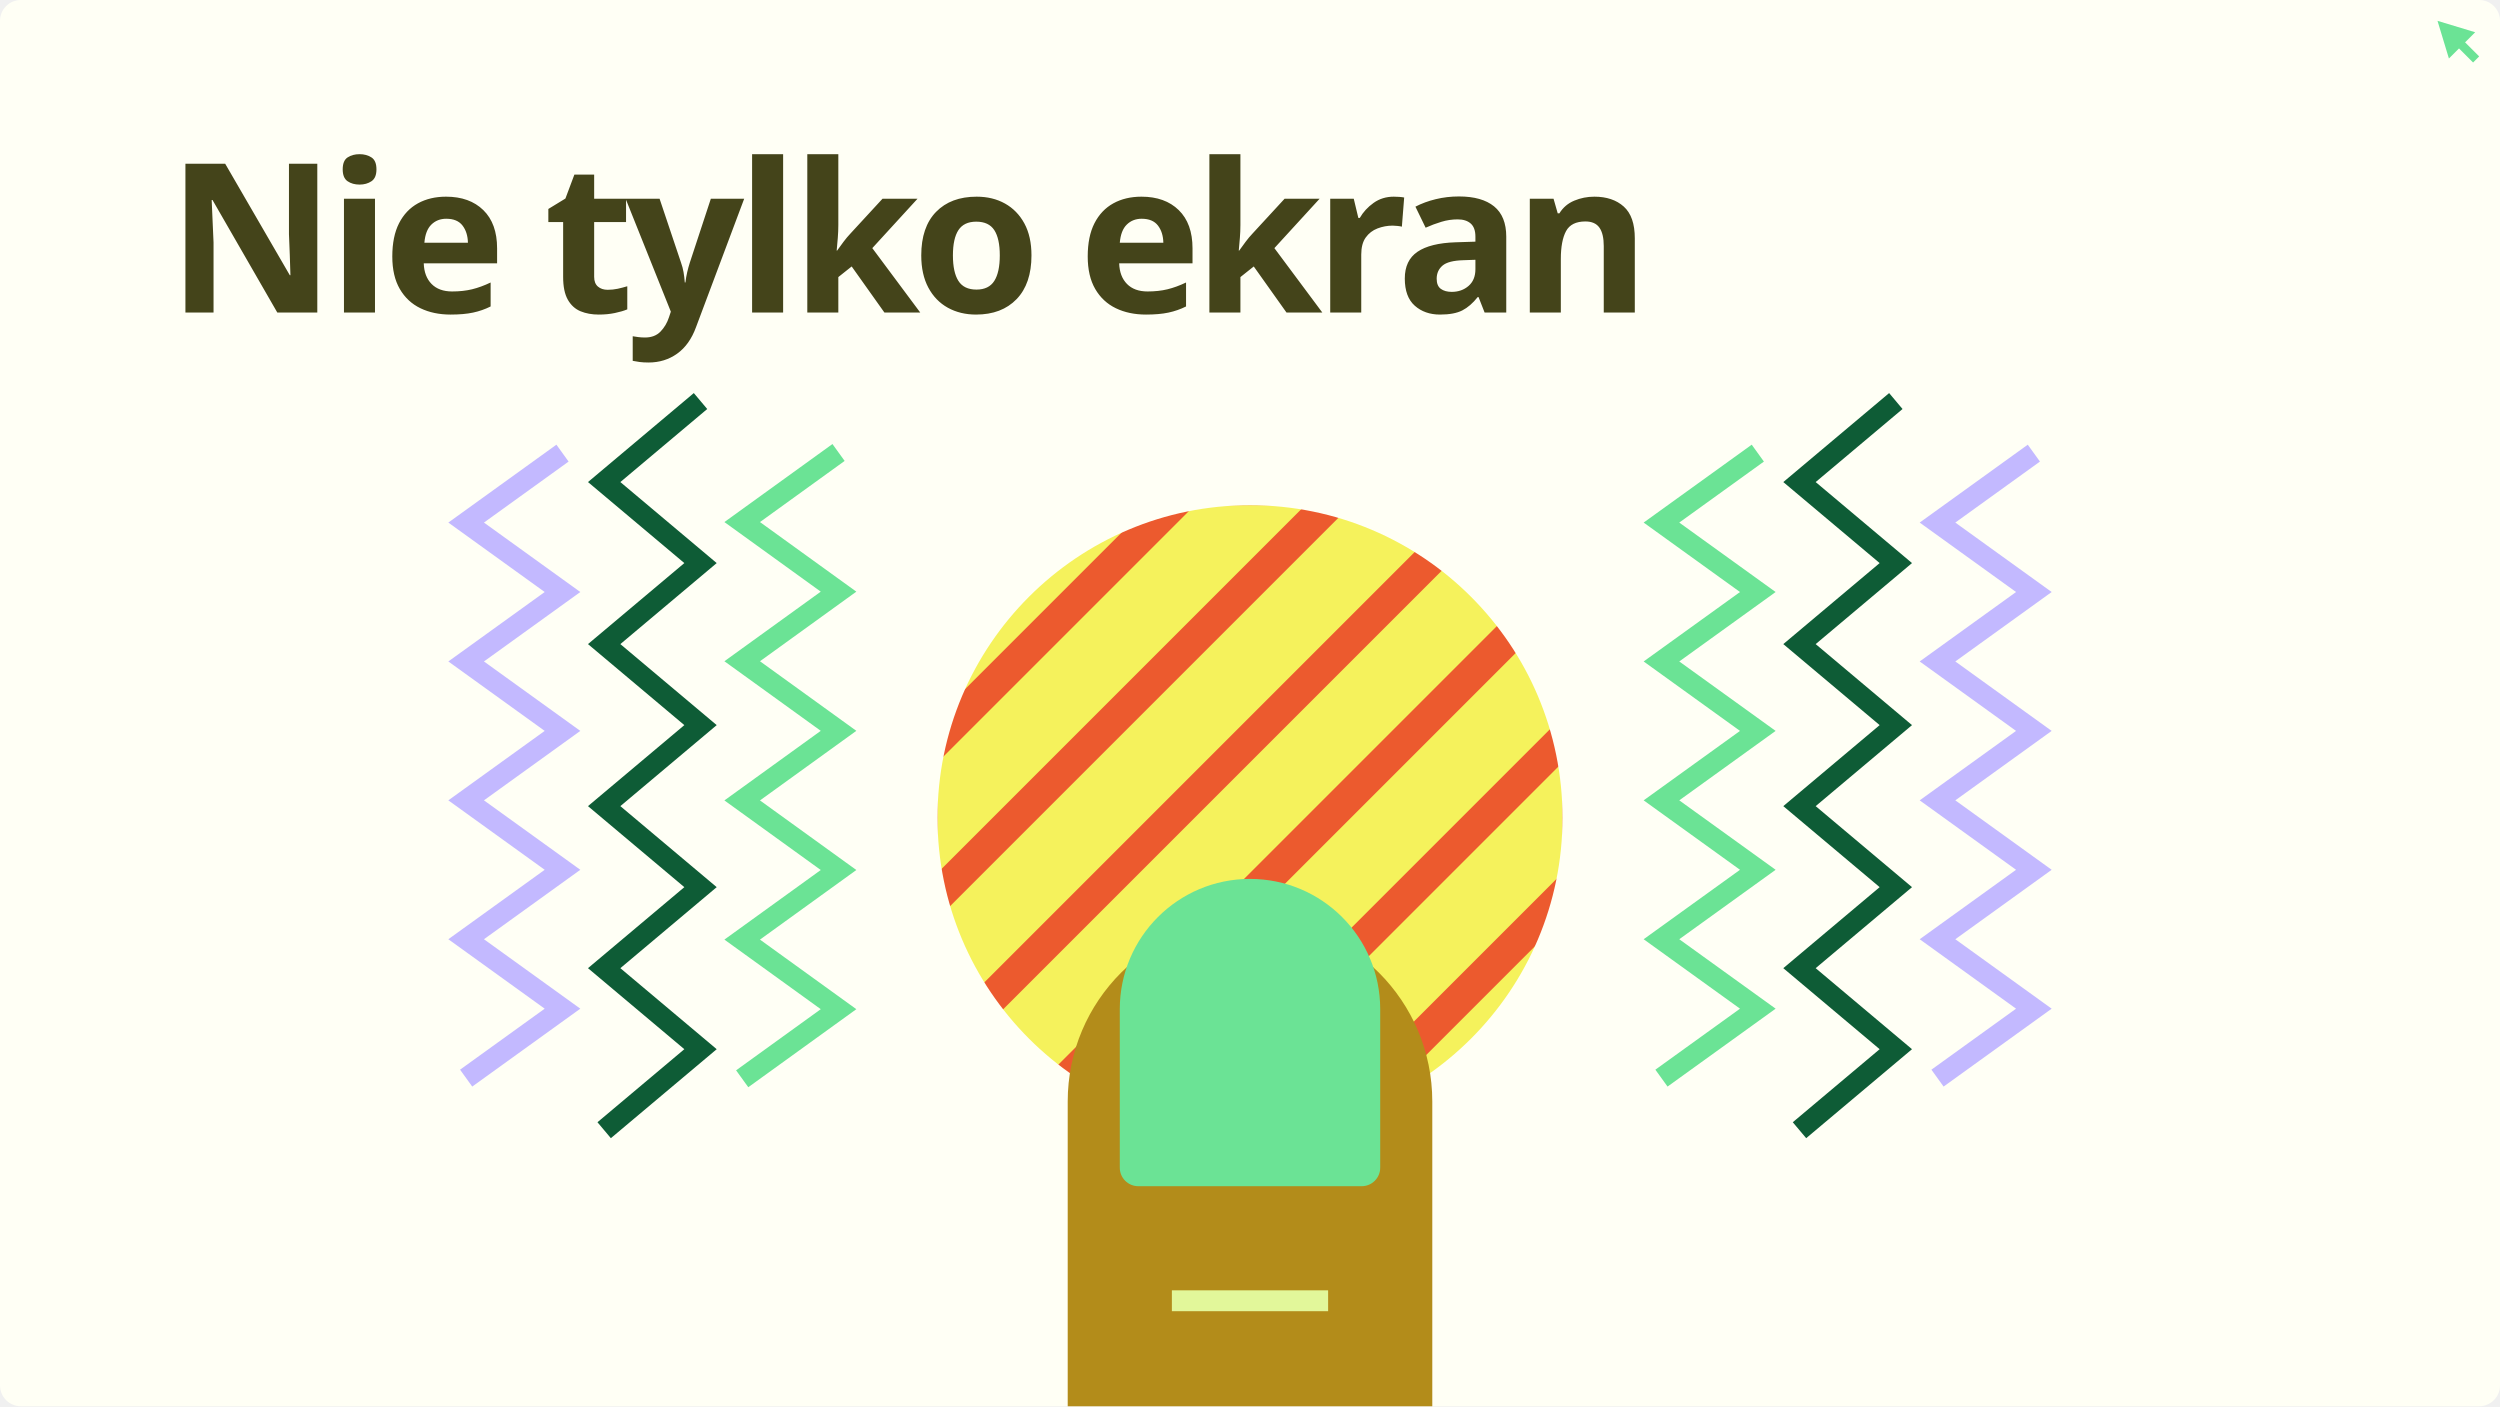
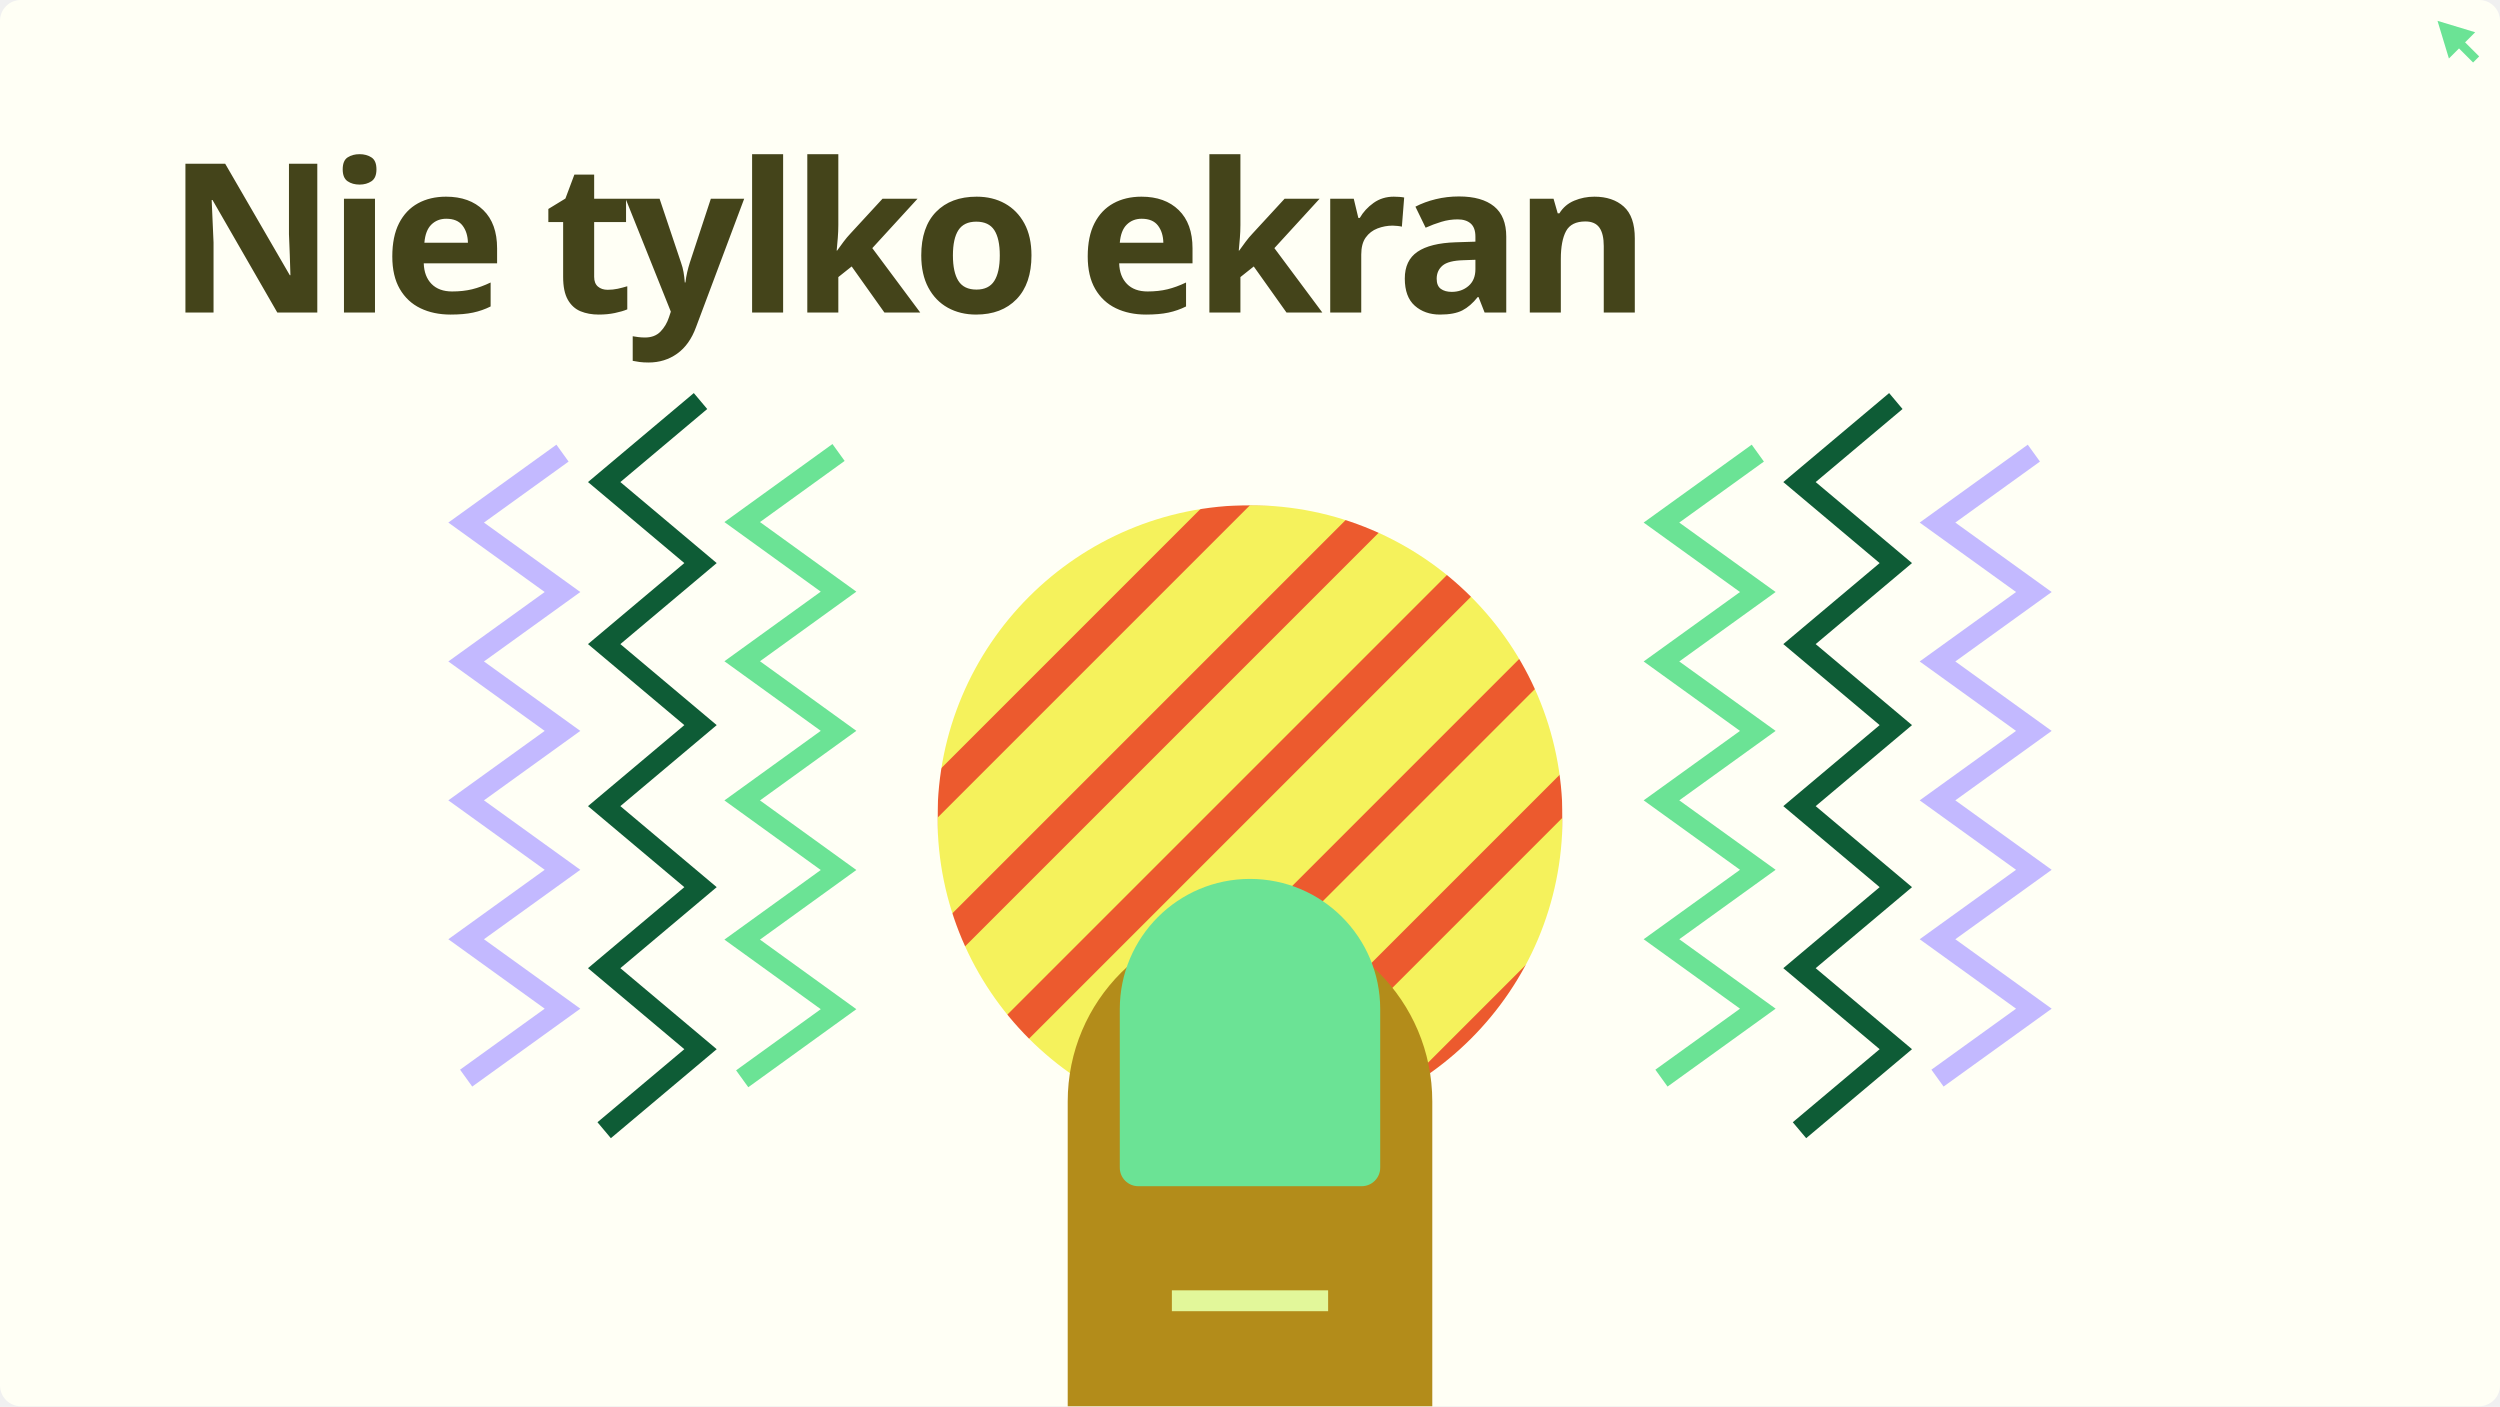
<svg xmlns="http://www.w3.org/2000/svg" width="1920" height="1080" viewBox="0 0 1920 1080" fill="none">
-   <g>
-     <g id="01. Percepcja">
-       <g clip-path="url(#clip0_104_158)">
-         <rect width="1920" height="1080" rx="16" fill="#FFFFF5" />
-         <text id="Nie tylko ekran" fill="#44441A" style="white-space: pre" xml:space="preserve" font-family="Figtree" font-size="160" font-weight="600" letter-spacing="-0.04em">
-           <tspan x="128" y="240">Nie tylko ekran</tspan>
-         </text>
-         <g id="Frame 1236">
-           <path id="Vector" fill-rule="evenodd" clip-rule="evenodd" d="M1880.76 44.935L1872 16L1900.94 24.764L1893.18 32.516L1904 43.333L1899.33 48L1888.52 37.183L1880.76 44.935Z" fill="#6BE395" />
-         </g>
-         <g id="Frame 1237">
-           <path id="jagged line" d="M1276 828L1350 774.667L1276 721.333L1350 668L1276 614.667L1350 561.333L1276 508L1350 454.667L1276 401.333L1350 348" stroke="#6BE395" stroke-width="16" />
-           <path id="jagged line_2" d="M1382 868L1456 805.778L1382 743.556L1456 681.333L1382 619.111L1456 556.889L1382 494.667L1456 432.444L1382 370.222L1456 308" stroke="#0E5C36" stroke-width="16" />
-           <path id="jagged line_3" d="M1488 828L1562 774.667L1488 721.333L1562 668L1488 614.667L1562 561.333L1488 508L1562 454.667L1488 401.333L1562 348" stroke="#C3B9FF" stroke-width="16" />
-         </g>
-         <g id="Frame 1238">
-           <path id="jagged line_4" d="M358 828L432 774.667L358 721.333L432 668L358 614.667L432 561.333L358 508L432 454.667L358 401.333L432 348" stroke="#C3B9FF" stroke-width="16" />
-           <path id="jagged line_5" d="M464 868L538 805.778L464 743.556L538 681.333L464 619.111L538 556.889L464 494.667L538 432.444L464 370.222L538 308" stroke="#0E5C36" stroke-width="16" />
-           <path id="jagged line_6" d="M570 828.5L644 775.056L570 721.611L644 668.167L570 614.722L644 561.278L570 507.833L644 454.389L570 400.944L644 347.5" stroke="#6BE395" stroke-width="16" />
-         </g>
-         <g id="Pattern / Ellipse 14">
-           <mask id="mask0_104_158" style="mask-type:alpha" maskUnits="userSpaceOnUse" x="720" y="388" width="480" height="480">
-             <circle id="Ellipse 14" cx="960" cy="628" r="240" fill="#D9D9D9" />
-           </mask>
-           <g mask="url(#mask0_104_158)">
-             <g id="Pattern">
-               <g id="Pattern tiles" clip-path="url(#clip1_104_158)">
-                 <rect width="480" height="480" transform="translate(720 388)" fill="#FF7036" />
-                 <g id="Tile / stripes" clip-path="url(#clip2_104_158)">
-                   <rect width="480" height="480" transform="translate(720 388)" fill="#EC5A2E" />
-                   <path id="Vector_2" d="M840 268L120 988" stroke="#F5F25C" stroke-width="60" />
-                   <path id="Vector_3" d="M960 268L240 988" stroke="#F5F25C" stroke-width="60" />
-                   <path id="Vector_4" d="M1080 268L360 988" stroke="#F5F25C" stroke-width="60" />
-                   <path id="Vector_5" d="M1200 268L480 988" stroke="#F5F25C" stroke-width="60" />
-                   <path id="Vector_6" d="M1320 268L600 988" stroke="#F5F25C" stroke-width="60" />
-                   <path id="Vector_7" d="M1440 268L720 988" stroke="#F5F25C" stroke-width="60" />
-                   <path id="Vector_8" d="M1560 268L840 988" stroke="#F5F25C" stroke-width="60" />
-                   <path id="Vector_9" d="M1680 268L960 988" stroke="#F5F25C" stroke-width="60" />
-                   <path id="Vector_10" d="M1800 268L1080 988" stroke="#F5F25C" stroke-width="60" />
-                 </g>
+   <g id="01. Percepcja">
+     <g clip-path="url(#clip0_171_2)">
+       <rect width="1920" height="1080" rx="16" fill="#FFFFF5" />
+       <text id="Nie tylko ekran" fill="#44441A" style="white-space: pre" xml:space="preserve" font-family="Figtree" font-size="160" font-weight="600" letter-spacing="-0.04em">
+         <tspan x="128" y="240">Nie tylko ekran</tspan>
+       </text>
+       <g id="Frame 1236">
+         <path id="Vector" fill-rule="evenodd" clip-rule="evenodd" d="M1880.76 44.935L1872 16L1900.94 24.764L1893.18 32.516L1904 43.333L1899.33 48L1888.52 37.183L1880.76 44.935Z" fill="#6BE395" />
+       </g>
+       <g id="Frame 1237">
+         <path id="jagged line" d="M1276 828L1350 774.667L1276 721.333L1350 668L1276 614.667L1350 561.333L1276 508L1350 454.667L1276 401.333L1350 348" stroke="#6BE395" stroke-width="16" />
+         <path id="jagged line_2" d="M1382 868L1456 805.778L1382 743.556L1456 681.333L1382 619.111L1456 556.889L1382 494.667L1456 432.444L1382 370.222L1456 308" stroke="#0E5C36" stroke-width="16" />
+         <path id="jagged line_3" d="M1488 828L1562 774.667L1488 721.333L1562 668L1488 614.667L1562 561.333L1488 508L1562 454.667L1488 401.333L1562 348" stroke="#C3B9FF" stroke-width="16" />
+       </g>
+       <g id="Frame 1238">
+         <path id="jagged line_4" d="M358 828L432 774.667L358 721.333L432 668L358 614.667L432 561.333L358 508L432 454.667L358 401.333L432 348" stroke="#C3B9FF" stroke-width="16" />
+         <path id="jagged line_5" d="M464 868L538 805.778L464 743.556L538 681.333L464 619.111L538 556.889L464 494.667L538 432.444L464 370.222L538 308" stroke="#0E5C36" stroke-width="16" />
+         <path id="jagged line_6" d="M570 828.5L644 775.056L570 721.611L644 668.167L570 614.722L644 561.278L570 507.833L644 454.389L570 400.944L644 347.5" stroke="#6BE395" stroke-width="16" />
+       </g>
+       <g id="Pattern / Ellipse 14">
+         <mask id="mask0_171_2" style="mask-type:alpha" maskUnits="userSpaceOnUse" x="720" y="388" width="480" height="480">
+           <circle id="Ellipse 14" cx="960" cy="628" r="240" fill="#D9D9D9" />
+         </mask>
+         <g mask="url(#mask0_171_2)">
+           <g id="Pattern">
+             <g id="Pattern tiles">
+               <path id="Color 1" d="M1200 388V868H720V388H1200Z" fill="#EC5A2E" />
+               <g id="Color 2">
+                 <path d="M1200 472.852L804.852 868H720L1200 388V472.852Z" fill="#F5F25C" />
+                 <path d="M1200 592.852L924.852 868H840L1200 508V592.852Z" fill="#F5F25C" />
+                 <path d="M1200 712.852L1044.85 868H960L1200 628V712.852Z" fill="#F5F25C" />
+                 <path d="M1200 832.852L1164.85 868H1080L1200 748V832.852Z" fill="#F5F25C" />
+                 <path d="M720 832.852V748L1080 388H1164.85L720 832.852Z" fill="#F5F25C" />
+                 <path d="M720 712.852V628L960 388H1044.85L720 712.852Z" fill="#F5F25C" />
+                 <path d="M720 592.852V508L840 388H924.852L720 592.852Z" fill="#F5F25C" />
+                 <path d="M720 472.852V388H804.852L720 472.852Z" fill="#F5F25C" />
              </g>
            </g>
          </g>
        </g>
-         <path id="Rectangle 108" d="M1100 1148L820 1148L820 846C820 768.68 882.68 706 960 706C1037.32 706 1100 768.68 1100 846L1100 1148Z" fill="#B38C1A" />
-         <path id="Rectangle 109" d="M1060 896.791C1060 904.638 1053.64 911 1045.79 911L874.209 911C866.362 911 860 904.639 860 896.791L860 775C860 719.772 904.772 675 960 675C1015.23 675 1060 719.772 1060 775L1060 896.791Z" fill="#6BE395" />
-         <line id="Line 12" x1="1020" y1="999" x2="900" y2="999" stroke="#E2F79A" stroke-width="16" />
      </g>
+       <path id="Rectangle 108" d="M1100 1148L820 1148L820 846C820 768.68 882.68 706 960 706C1037.32 706 1100 768.68 1100 846L1100 1148Z" fill="#B38C1A" />
+       <path id="Rectangle 109" d="M1060 896.791C1060 904.638 1053.64 911 1045.79 911L874.209 911C866.362 911 860 904.639 860 896.791L860 775C860 719.772 904.772 675 960 675C1015.23 675 1060 719.772 1060 775L1060 896.791Z" fill="#6BE395" />
+       <line id="Line 12" x1="1020" y1="999" x2="900" y2="999" stroke="#E2F79A" stroke-width="16" />
    </g>
  </g>
  <defs>
-     <clipPath id="clip0_104_158">
+     <clipPath id="clip0_171_2">
      <rect width="1920" height="1080" rx="16" fill="white" />
-     </clipPath>
-     <clipPath id="clip1_104_158">
-       <rect width="480" height="480" fill="white" transform="translate(720 388)" />
-     </clipPath>
-     <clipPath id="clip2_104_158">
-       <rect width="480" height="480" fill="white" transform="translate(720 388)" />
    </clipPath>
  </defs>
</svg>
